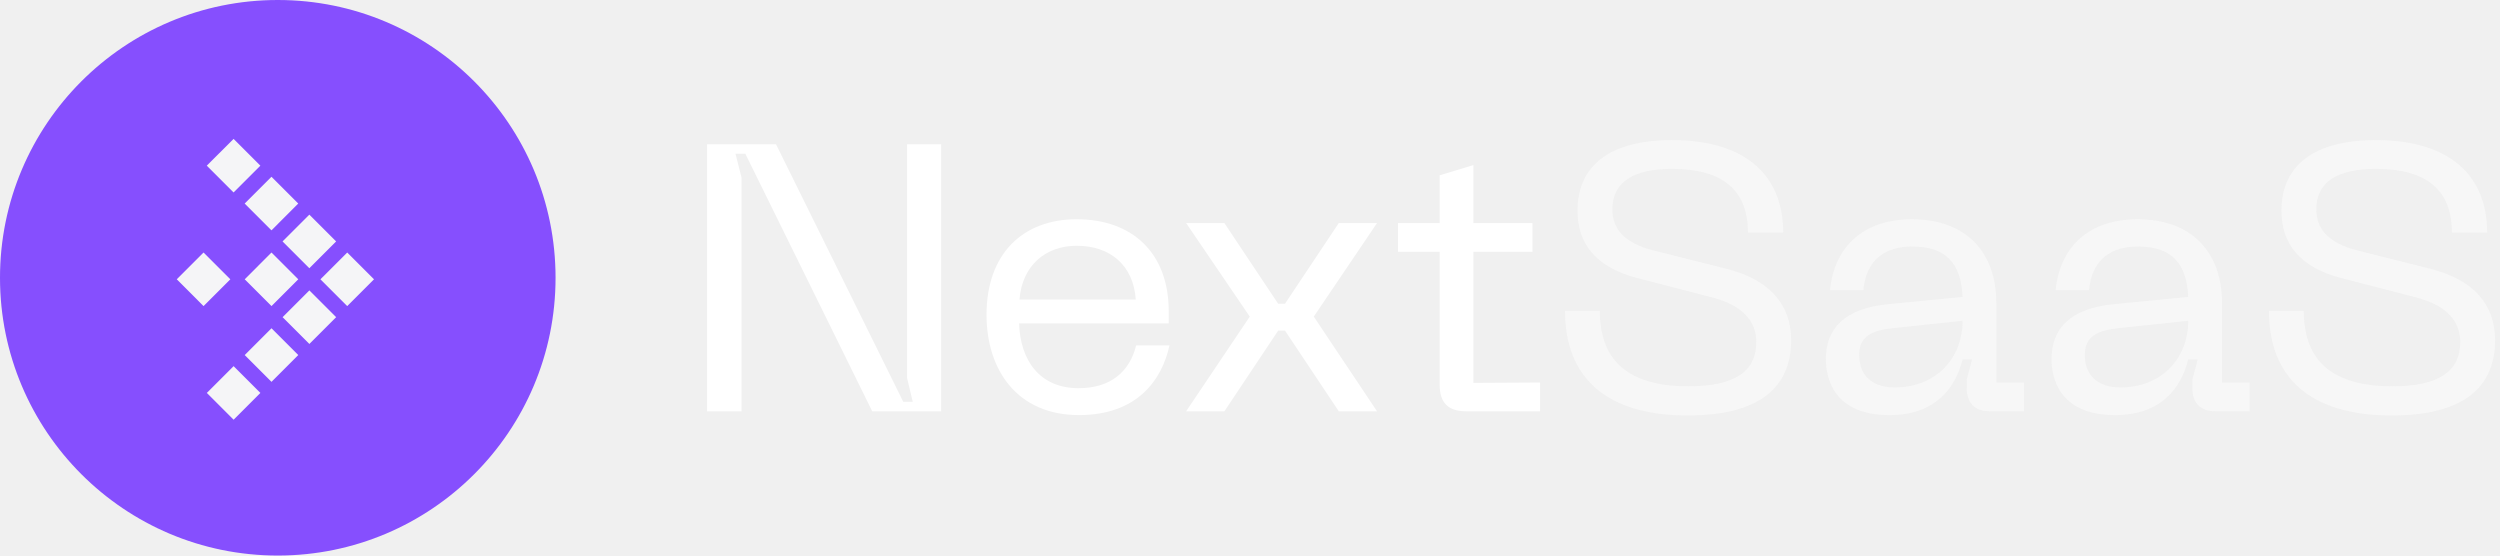
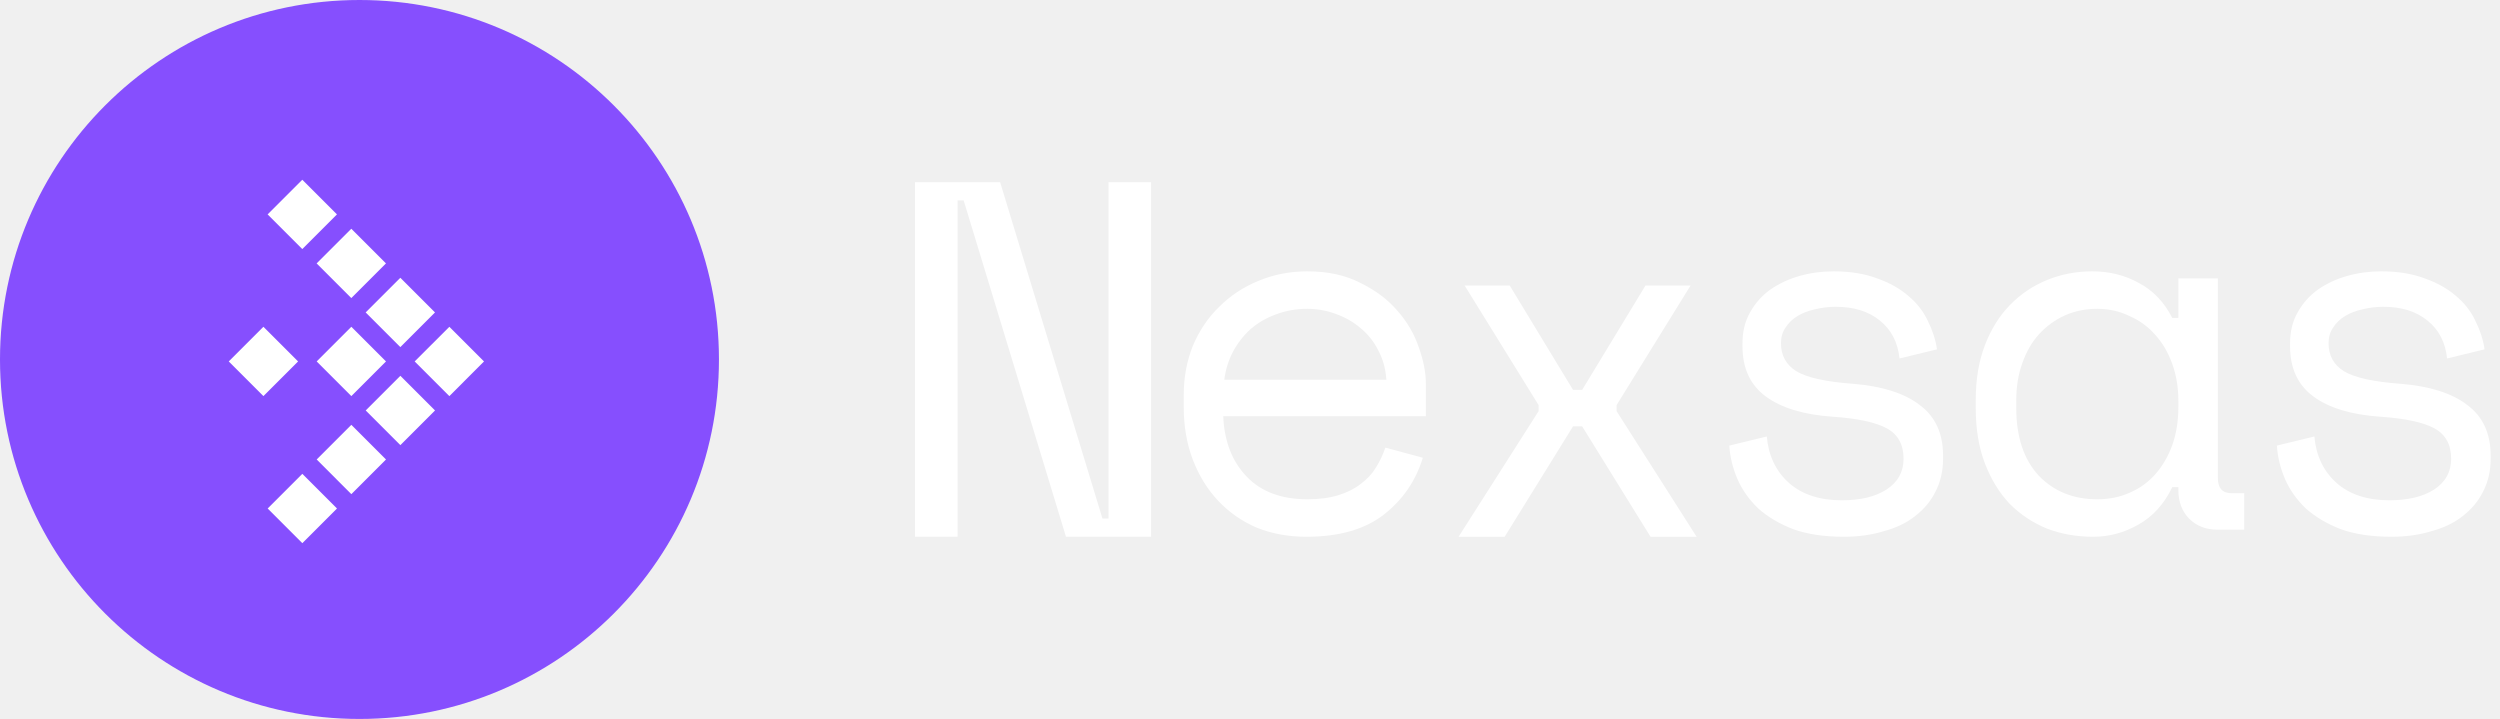
- <svg xmlns="http://www.w3.org/2000/svg" width="198" height="44" viewBox="0 0 198 44" fill="none">
-   <path d="M197.611 26.935C197.611 30.715 195.061 32.905 189.421 32.905C183.001 32.905 179.701 29.935 179.701 24.625H182.461C182.461 28.675 184.831 30.595 189.481 30.595C193.141 30.595 194.851 29.425 194.851 27.085C194.851 25.435 193.771 24.175 191.311 23.545L185.401 22.015C182.071 21.145 180.691 19.225 180.691 16.705C180.691 13.045 183.331 11.095 188.191 11.095C193.951 11.095 196.981 13.855 196.981 18.415H194.191C194.191 15.055 192.181 13.375 188.191 13.375C185.101 13.375 183.451 14.425 183.451 16.585C183.451 18.085 184.351 19.225 186.661 19.825L192.511 21.295C195.931 22.165 197.611 24.145 197.611 26.935Z" fill="#FCFCFC" fill-opacity="0.6" />
-   <path d="M162.479 28.435C162.479 26.065 163.919 24.415 167.459 24.085L173.309 23.515C173.189 20.815 171.959 19.525 169.319 19.525C167.249 19.525 165.689 20.485 165.449 22.975H162.809C163.139 19.585 165.419 17.365 169.289 17.365C173.639 17.365 175.979 20.035 175.979 23.965V30.295H178.169V32.575H175.439C174.299 32.575 173.639 31.915 173.639 30.775V30.055L174.059 28.465H173.309C172.739 30.745 171.149 32.875 167.519 32.875C163.139 32.875 162.479 29.995 162.479 28.435ZM165.119 28.105C165.119 29.815 166.229 30.685 167.939 30.685C171.179 30.685 173.309 28.405 173.309 25.405L167.909 25.975C166.079 26.155 165.119 26.665 165.119 28.105Z" fill="#FCFCFC" fill-opacity="0.6" />
-   <path d="M144.607 28.435C144.607 26.065 146.047 24.415 149.587 24.085L155.437 23.515C155.317 20.815 154.087 19.525 151.447 19.525C149.377 19.525 147.817 20.485 147.577 22.975H144.937C145.267 19.585 147.547 17.365 151.417 17.365C155.767 17.365 158.107 20.035 158.107 23.965V30.295H160.297V32.575H157.567C156.427 32.575 155.767 31.915 155.767 30.775V30.055L156.187 28.465H155.437C154.867 30.745 153.277 32.875 149.647 32.875C145.267 32.875 144.607 29.995 144.607 28.435ZM147.247 28.105C147.247 29.815 148.357 30.685 150.067 30.685C153.307 30.685 155.437 28.405 155.437 25.405L150.037 25.975C148.207 26.155 147.247 26.665 147.247 28.105Z" fill="#FCFCFC" fill-opacity="0.6" />
-   <path d="M141.859 26.935C141.859 30.715 139.309 32.905 133.669 32.905C127.249 32.905 123.949 29.935 123.949 24.625H126.709C126.709 28.675 129.079 30.595 133.729 30.595C137.389 30.595 139.099 29.425 139.099 27.085C139.099 25.435 138.019 24.175 135.559 23.545L129.649 22.015C126.319 21.145 124.939 19.225 124.939 16.705C124.939 13.045 127.579 11.095 132.439 11.095C138.199 11.095 141.229 13.855 141.229 18.415H138.439C138.439 15.055 136.429 13.375 132.439 13.375C129.349 13.375 127.699 14.425 127.699 16.585C127.699 18.085 128.599 19.225 130.909 19.825L136.759 21.295C140.179 22.165 141.859 24.145 141.859 26.935Z" fill="#FCFCFC" fill-opacity="0.6" />
-   <path d="M121.971 30.295V32.575H116.121C114.711 32.575 114.021 31.915 114.021 30.475V19.945H110.721V17.665H114.021V13.885L116.691 13.075V17.665H121.371V19.945H116.691V30.325L121.971 30.295Z" fill="white" />
-   <path d="M93.941 32.575L98.981 25.075L93.941 17.665H96.971L101.231 24.055H101.771L106.031 17.665H109.061L104.051 25.075L109.061 32.575H106.031L101.771 26.185H101.231L96.971 32.575H93.941Z" fill="white" />
-   <path d="M78.133 24.925C78.133 20.095 81.013 17.365 85.273 17.365C89.683 17.365 92.563 20.035 92.563 24.655V25.615H80.713C80.803 28.525 82.333 30.745 85.423 30.745C87.973 30.745 89.473 29.425 89.983 27.355H92.623C92.023 30.115 90.043 32.875 85.453 32.875C80.593 32.875 78.133 29.335 78.133 24.925ZM80.743 23.725H89.953C89.773 21.025 87.943 19.465 85.273 19.465C82.813 19.465 80.953 21.025 80.743 23.725Z" fill="white" />
-   <path d="M56 32.575V11.425H61.46L71.54 31.825H72.29L71.84 29.935V11.425H74.54V32.575H69.08L59.03 12.175H58.25L58.73 14.065V32.575H56Z" fill="white" />
+ <svg xmlns="http://www.w3.org/2000/svg" width="153" height="44" viewBox="0 0 153 44" fill="none">
+   <path d="M67.47 31.734H67.842V11.15H70.446V32.85H65.238L58.976 12.266H58.604V32.85H56V11.15H61.208L67.47 31.734Z" fill="white" />
+   <path d="M74.863 25.472C74.925 27.002 75.401 28.231 76.289 29.161C77.178 30.091 78.418 30.556 80.009 30.556C80.733 30.556 81.363 30.474 81.9 30.308C82.438 30.143 82.892 29.916 83.264 29.626C83.657 29.337 83.967 29.006 84.194 28.634C84.442 28.242 84.639 27.828 84.783 27.394L87.077 28.014C86.643 29.44 85.837 30.608 84.659 31.517C83.502 32.406 81.931 32.85 79.947 32.85C78.852 32.85 77.839 32.664 76.909 32.292C76 31.9 75.215 31.352 74.553 30.649C73.892 29.947 73.375 29.11 73.003 28.138C72.631 27.167 72.445 26.092 72.445 24.914V24.17C72.445 23.096 72.631 22.093 73.003 21.163C73.396 20.233 73.933 19.438 74.615 18.776C75.297 18.094 76.093 17.567 77.002 17.195C77.932 16.803 78.935 16.606 80.009 16.606C81.27 16.606 82.355 16.844 83.264 17.319C84.194 17.774 84.949 18.342 85.527 19.024C86.127 19.706 86.561 20.45 86.829 21.256C87.119 22.062 87.263 22.806 87.263 23.488V25.472H74.863ZM80.009 18.9C79.327 18.9 78.687 19.014 78.087 19.241C77.509 19.448 76.992 19.748 76.537 20.14C76.103 20.533 75.742 20.998 75.452 21.535C75.184 22.052 75.008 22.62 74.925 23.24H84.845C84.804 22.579 84.639 21.98 84.349 21.442C84.081 20.905 83.719 20.45 83.264 20.078C82.83 19.706 82.324 19.417 81.745 19.21C81.187 19.004 80.609 18.9 80.009 18.9Z" fill="white" />
+   <path d="M100.703 17.475H103.462L98.936 24.791V25.163L103.834 32.851H101.013L96.828 26.093H96.27L92.085 32.851H89.264L94.162 25.163V24.791L89.636 17.475H92.395L96.27 23.861H96.828L100.703 17.475Z" fill="white" />
+   <path d="M108.996 21.008C108.996 21.752 109.306 22.321 109.926 22.713C110.567 23.106 111.724 23.364 113.398 23.488C115.196 23.633 116.56 24.067 117.49 24.79C118.441 25.493 118.916 26.526 118.916 27.89V28.076C118.916 28.82 118.761 29.492 118.451 30.091C118.162 30.67 117.748 31.166 117.211 31.579C116.694 31.993 116.054 32.303 115.289 32.509C114.545 32.737 113.729 32.85 112.84 32.85C111.641 32.85 110.608 32.695 109.74 32.385C108.893 32.055 108.18 31.631 107.601 31.114C107.043 30.577 106.619 29.978 106.33 29.316C106.041 28.634 105.875 27.952 105.834 27.27L108.128 26.712C108.231 27.89 108.686 28.841 109.492 29.564C110.298 30.267 111.373 30.618 112.716 30.618C113.853 30.618 114.762 30.401 115.444 29.967C116.147 29.513 116.498 28.882 116.498 28.076C116.498 27.208 116.157 26.588 115.475 26.216C114.793 25.844 113.687 25.607 112.158 25.503C110.381 25.379 109.017 24.966 108.066 24.263C107.115 23.561 106.64 22.538 106.64 21.194V21.008C106.64 20.285 106.795 19.655 107.105 19.117C107.415 18.559 107.828 18.094 108.345 17.722C108.882 17.35 109.482 17.071 110.143 16.885C110.804 16.699 111.497 16.606 112.22 16.606C113.233 16.606 114.121 16.751 114.886 17.04C115.651 17.309 116.291 17.671 116.808 18.125C117.325 18.559 117.717 19.066 117.986 19.644C118.275 20.223 118.461 20.802 118.544 21.38L116.25 21.938C116.147 20.946 115.744 20.171 115.041 19.613C114.359 19.055 113.46 18.776 112.344 18.776C111.91 18.776 111.486 18.828 111.073 18.931C110.68 19.014 110.329 19.148 110.019 19.334C109.709 19.52 109.461 19.758 109.275 20.047C109.089 20.316 108.996 20.636 108.996 21.008Z" fill="white" />
+   <path d="M133.316 29.812H132.944C132.448 30.846 131.756 31.61 130.867 32.106C129.999 32.602 129.079 32.85 128.108 32.85C127.095 32.85 126.155 32.685 125.287 32.354C124.419 32.003 123.654 31.497 122.993 30.835C122.352 30.153 121.846 29.327 121.474 28.355C121.102 27.384 120.916 26.258 120.916 24.976V24.48C120.916 23.22 121.102 22.104 121.474 21.132C121.846 20.161 122.352 19.345 122.993 18.683C123.654 18.001 124.419 17.485 125.287 17.133C126.155 16.782 127.075 16.606 128.046 16.606C129.1 16.606 130.051 16.844 130.898 17.319C131.766 17.774 132.448 18.487 132.944 19.458H133.316V17.04H135.734V29.254C135.734 29.874 136.013 30.184 136.571 30.184H137.346V32.416H135.703C135 32.416 134.422 32.189 133.967 31.734C133.533 31.28 133.316 30.701 133.316 29.998V29.812ZM128.356 30.556C129.079 30.556 129.741 30.422 130.34 30.153C130.96 29.885 131.487 29.502 131.921 29.006C132.355 28.51 132.696 27.921 132.944 27.239C133.192 26.537 133.316 25.762 133.316 24.914V24.542C133.316 23.716 133.192 22.961 132.944 22.279C132.696 21.577 132.345 20.977 131.89 20.481C131.456 19.985 130.929 19.603 130.309 19.334C129.71 19.045 129.059 18.9 128.356 18.9C127.633 18.9 126.971 19.035 126.372 19.303C125.773 19.572 125.246 19.954 124.791 20.45C124.357 20.926 124.016 21.515 123.768 22.217C123.52 22.899 123.396 23.654 123.396 24.48V24.976C123.396 26.733 123.851 28.107 124.76 29.099C125.69 30.071 126.889 30.556 128.356 30.556Z" fill="white" />
+   <path d="M142.508 21.008C142.508 21.752 142.818 22.321 143.438 22.713C144.078 23.106 145.236 23.364 146.91 23.488C148.708 23.633 150.072 24.067 151.002 24.79C151.952 25.493 152.428 26.526 152.428 27.89V28.076C152.428 28.82 152.273 29.492 151.963 30.091C151.673 30.67 151.26 31.166 150.723 31.579C150.206 31.993 149.565 32.303 148.801 32.509C148.057 32.737 147.24 32.85 146.352 32.85C145.153 32.85 144.12 32.695 143.252 32.385C142.404 32.055 141.691 31.631 141.113 31.114C140.555 30.577 140.131 29.978 139.842 29.316C139.552 28.634 139.387 27.952 139.346 27.27L141.64 26.712C141.743 27.89 142.198 28.841 143.004 29.564C143.81 30.267 144.884 30.618 146.228 30.618C147.364 30.618 148.274 30.401 148.956 29.967C149.658 29.513 150.01 28.882 150.01 28.076C150.01 27.208 149.669 26.588 148.987 26.216C148.305 25.844 147.199 25.607 145.67 25.503C143.892 25.379 142.528 24.966 141.578 24.263C140.627 23.561 140.152 22.538 140.152 21.194V21.008C140.152 20.285 140.307 19.655 140.617 19.117C140.927 18.559 141.34 18.094 141.857 17.722C142.394 17.35 142.993 17.071 143.655 16.885C144.316 16.699 145.008 16.606 145.732 16.606C146.744 16.606 147.633 16.751 148.398 17.04C149.162 17.309 149.803 17.671 150.32 18.125C150.836 18.559 151.229 19.066 151.498 19.644C151.787 20.223 151.973 20.802 152.056 21.38L149.762 21.938C149.658 20.946 149.255 20.171 148.553 19.613C147.871 19.055 146.972 18.776 145.856 18.776C145.422 18.776 144.998 18.828 144.585 18.931C144.192 19.014 143.841 19.148 143.531 19.334C143.221 19.52 142.973 19.758 142.787 20.047C142.601 20.316 142.508 20.636 142.508 21.008Z" fill="white" />
  <rect width="44" height="44" rx="22" fill="#864FFE" />
-   <path d="M27.5 20L29.621 22.121L27.5 24.243L25.378 22.121L27.5 20Z" fill="#F5F5F7" />
-   <path d="M20.623 31.12L18.502 33.242L16.381 31.12L18.502 28.999L20.623 31.12Z" fill="#F5F5F7" />
-   <path d="M24.5 17L26.621 19.121L24.5 21.243L22.378 19.121L24.5 17Z" fill="#F5F5F7" />
-   <path d="M23.623 28.12L21.502 30.242L19.381 28.12L21.502 25.999L23.623 28.12Z" fill="#F5F5F7" />
-   <path d="M21.5 14L23.621 16.121L21.5 18.243L19.378 16.121L21.5 14Z" fill="#F5F5F7" />
-   <path d="M26.623 25.12L24.502 27.242L22.381 25.12L24.502 22.999L26.623 25.12Z" fill="#F5F5F7" />
-   <path d="M18.5 11L20.621 13.121L18.5 15.243L16.378 13.121L18.5 11Z" fill="#F5F5F7" />
-   <path d="M23.623 22.12L21.502 24.242L19.381 22.12L21.502 19.999L23.623 22.12Z" fill="#F5F5F7" />
-   <path d="M18.243 22.12L16.121 24.242L14 22.12L16.121 19.999L18.243 22.12Z" fill="#F5F5F7" />
+   <path d="M27.5 20L29.621 22.121L27.5 24.243L25.378 22.121L27.5 20Z" fill="white" />
+   <path d="M20.623 31.12L18.502 33.242L16.381 31.12L18.502 28.999L20.623 31.12Z" fill="white" />
+   <path d="M24.5 17L26.621 19.121L24.5 21.243L22.378 19.121L24.5 17Z" fill="white" />
+   <path d="M23.623 28.12L21.502 30.242L19.381 28.12L21.502 25.999L23.623 28.12Z" fill="white" />
+   <path d="M21.5 14L23.621 16.121L21.5 18.243L19.378 16.121L21.5 14Z" fill="white" />
+   <path d="M26.623 25.12L24.502 27.242L22.381 25.12L24.502 22.999L26.623 25.12Z" fill="white" />
+   <path d="M18.5 11L20.621 13.121L18.5 15.243L16.378 13.121L18.5 11Z" fill="white" />
+   <path d="M23.623 22.12L21.502 24.242L19.381 22.12L21.502 19.999L23.623 22.12Z" fill="white" />
+   <path d="M18.243 22.12L16.121 24.242L14 22.12L16.121 19.999L18.243 22.12Z" fill="white" />
</svg>
